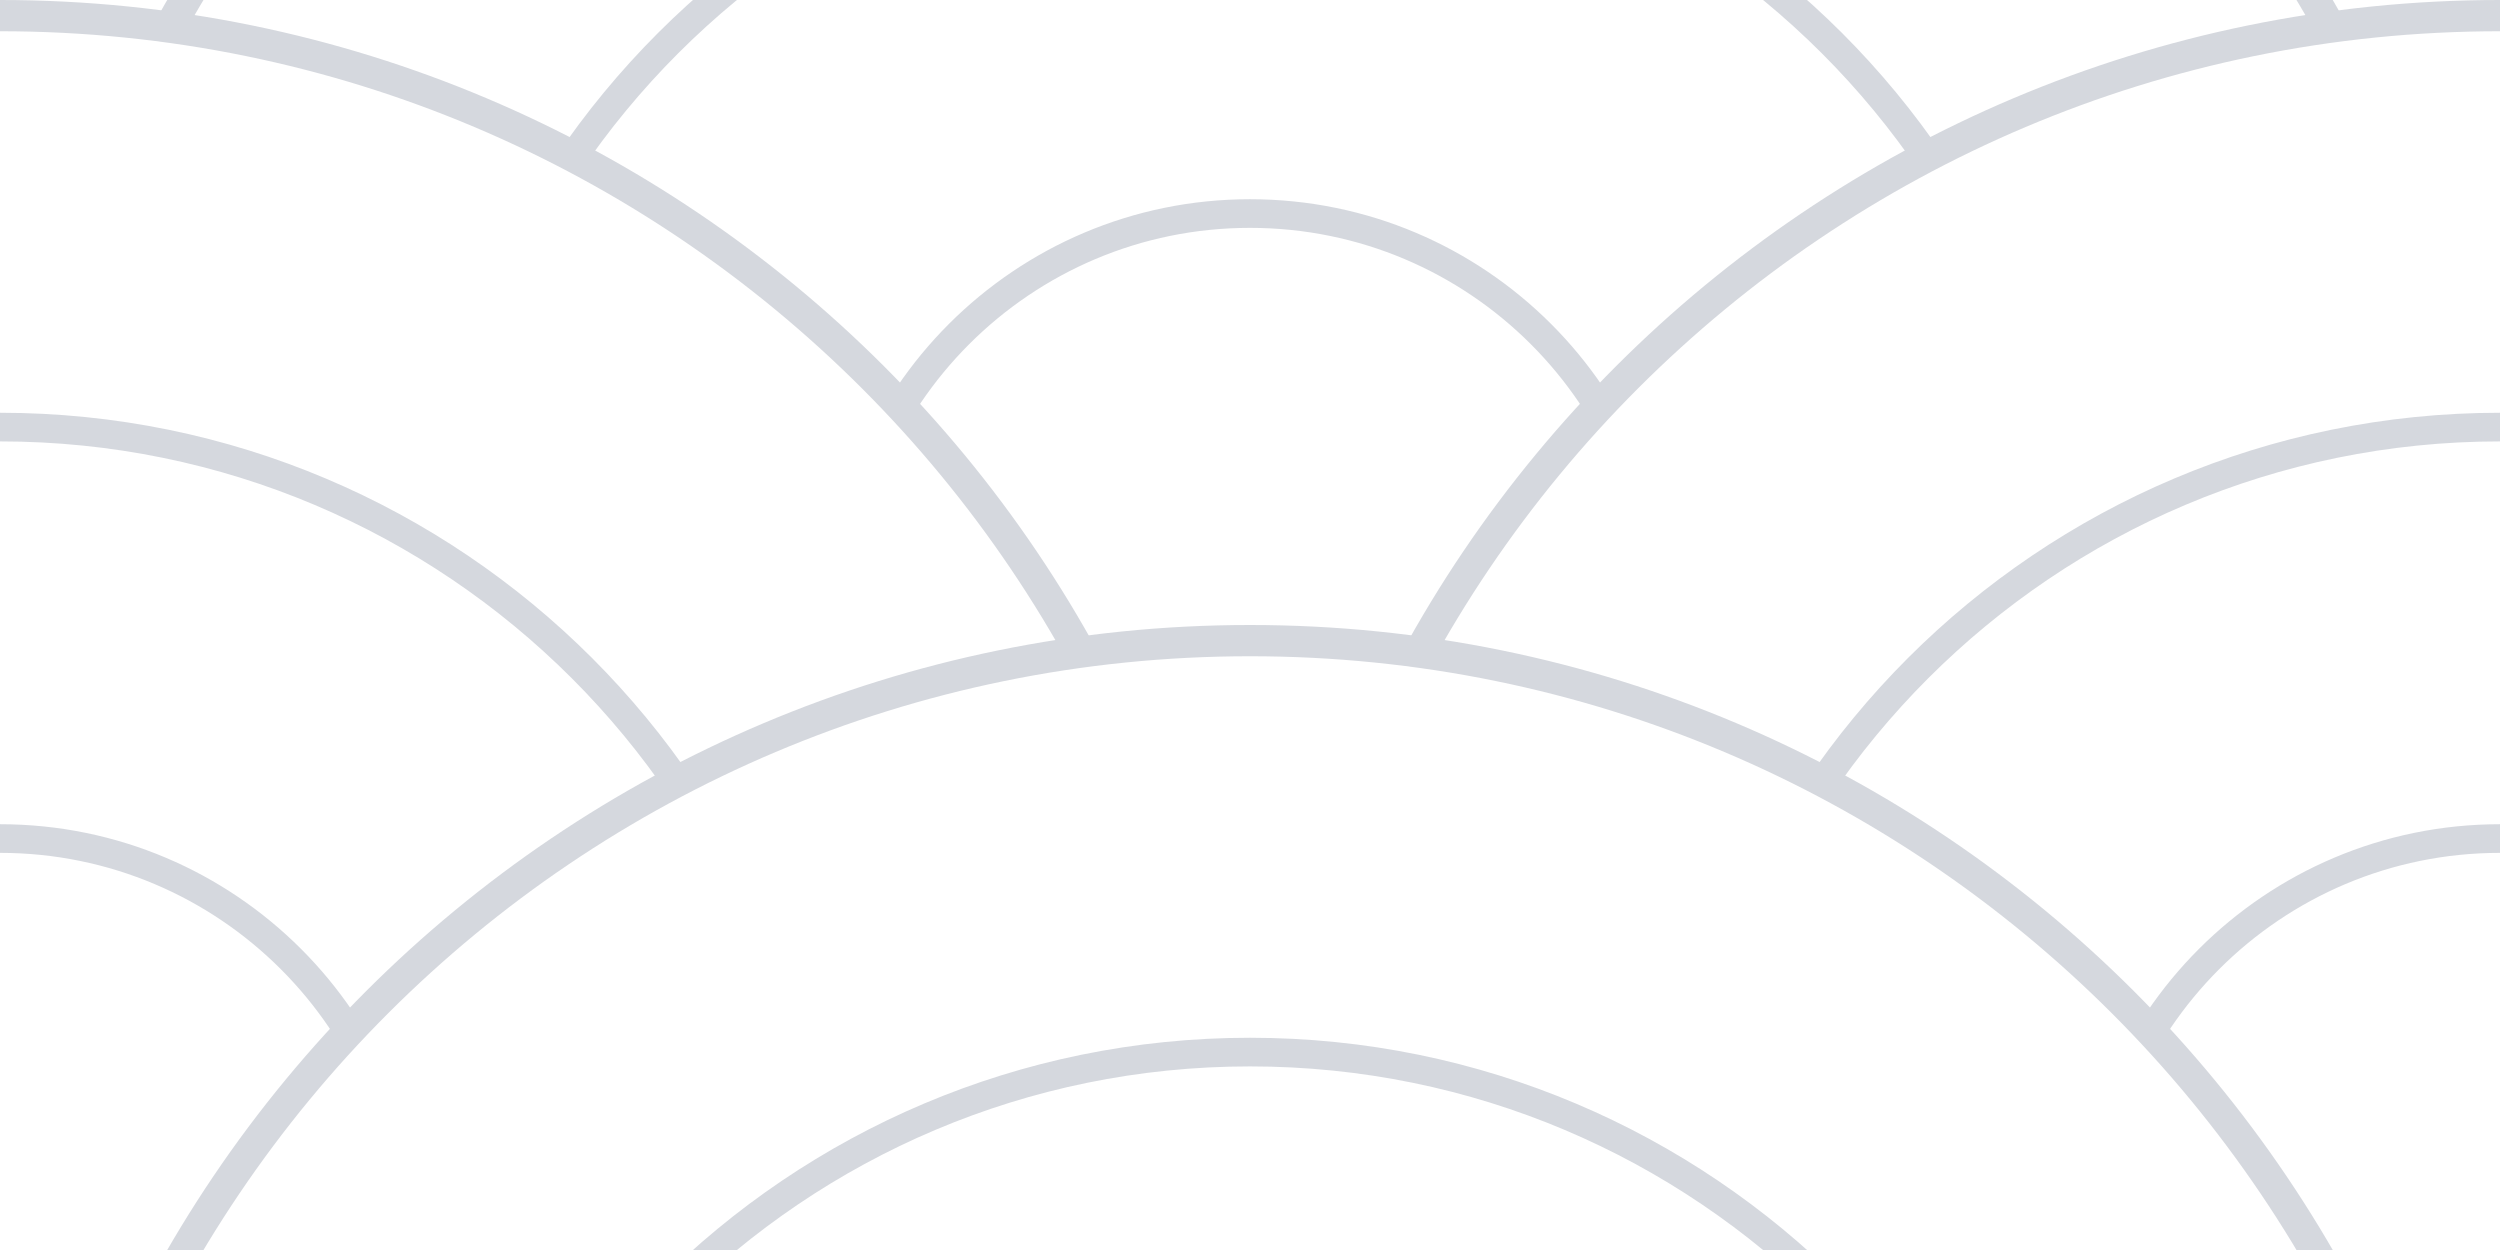
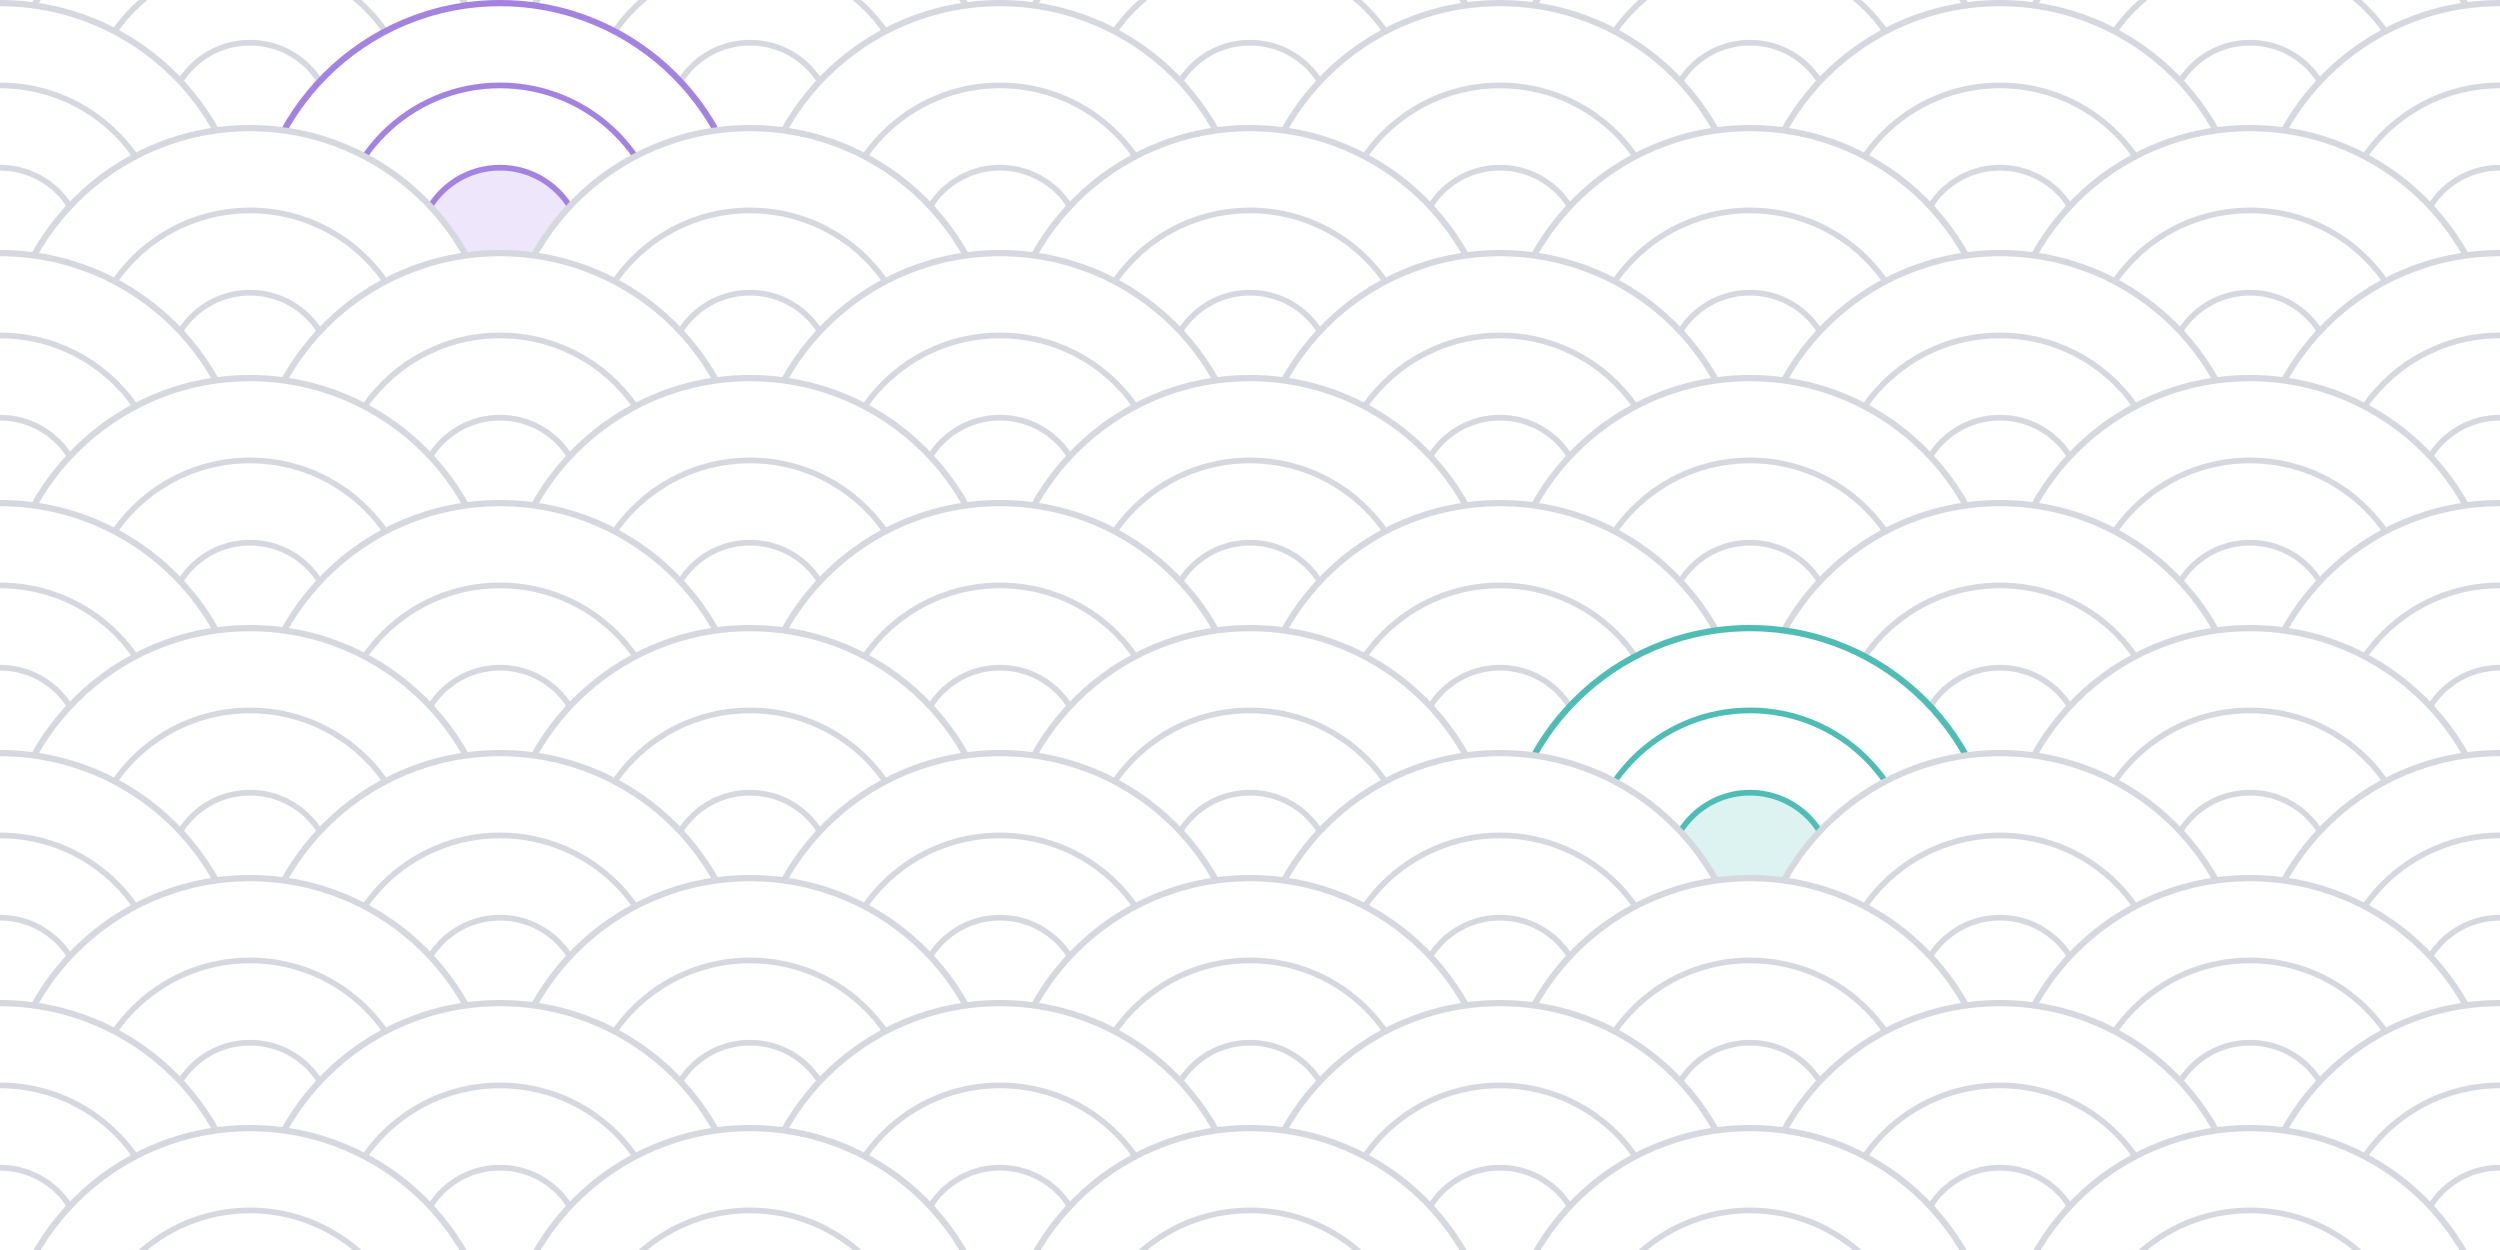
- <svg xmlns="http://www.w3.org/2000/svg" width="96" height="48" viewBox="0 0 96 48">
-   <defs>
-     <g id="v">
-       <circle r="47.4" fill="#fff" stroke="#D5D8DE" stroke-width="1.2" />
-       <circle r="31.6" fill="none" stroke="#D5D8DE" stroke-width="1.1" />
-       <circle r="15.8" fill="none" stroke="#D5D8DE" stroke-width="1.1" />
-     </g>
-   </defs>
-   <rect width="96" height="48" fill="#fff" />
-   <use href="#v" x="48" y="-24" />
-   <use href="#v" x="0" y="0" />
-   <use href="#v" x="96" y="0" />
-   <use href="#v" x="48" y="24" />
-   <use href="#v" x="0" y="48" />
-   <use href="#v" x="96" y="48" />
-   <use href="#v" x="48" y="72" />
+ <svg xmlns="http://www.w3.org/2000/svg" width="480" height="240" viewBox="0 0 480 240">
+   <rect width="480" height="240" fill="#fff" />
+   <circle cx="48" cy="-24" r="47.4" fill="#fff" stroke="#D5D8DE" stroke-width="1.2" />
+   <circle cx="48" cy="-24" r="31.6" fill="none" stroke="#D5D8DE" stroke-width="1.1" />
+   <circle cx="48" cy="-24" r="15.8" fill="none" stroke="#D5D8DE" stroke-width="1.1" />
+   <circle cx="144" cy="-24" r="47.4" fill="#fff" stroke="#D5D8DE" stroke-width="1.2" />
+   <circle cx="144" cy="-24" r="31.6" fill="none" stroke="#D5D8DE" stroke-width="1.1" />
+   <circle cx="144" cy="-24" r="15.8" fill="none" stroke="#D5D8DE" stroke-width="1.1" />
+   <circle cx="240" cy="-24" r="47.4" fill="#fff" stroke="#D5D8DE" stroke-width="1.2" />
+   <circle cx="240" cy="-24" r="31.6" fill="none" stroke="#D5D8DE" stroke-width="1.1" />
+   <circle cx="240" cy="-24" r="15.8" fill="none" stroke="#D5D8DE" stroke-width="1.1" />
+   <circle cx="336" cy="-24" r="47.4" fill="#fff" stroke="#D5D8DE" stroke-width="1.2" />
+   <circle cx="336" cy="-24" r="31.6" fill="none" stroke="#D5D8DE" stroke-width="1.1" />
+   <circle cx="336" cy="-24" r="15.8" fill="none" stroke="#D5D8DE" stroke-width="1.1" />
+   <circle cx="432" cy="-24" r="47.4" fill="#fff" stroke="#D5D8DE" stroke-width="1.2" />
+   <circle cx="432" cy="-24" r="31.6" fill="none" stroke="#D5D8DE" stroke-width="1.1" />
+   <circle cx="432" cy="-24" r="15.8" fill="none" stroke="#D5D8DE" stroke-width="1.1" />
+   <circle cx="0" cy="0" r="47.4" fill="#fff" stroke="#D5D8DE" stroke-width="1.2" />
+   <circle cx="0" cy="0" r="31.6" fill="none" stroke="#D5D8DE" stroke-width="1.1" />
+   <circle cx="0" cy="0" r="15.8" fill="none" stroke="#D5D8DE" stroke-width="1.1" />
+   <circle cx="96" cy="0" r="47.4" fill="#fff" stroke="#D5D8DE" stroke-width="1.2" />
+   <circle cx="96" cy="0" r="31.6" fill="none" stroke="#D5D8DE" stroke-width="1.1" />
+   <circle cx="96" cy="0" r="15.8" fill="none" stroke="#D5D8DE" stroke-width="1.1" />
+   <circle cx="192" cy="0" r="47.4" fill="#fff" stroke="#D5D8DE" stroke-width="1.2" />
+   <circle cx="192" cy="0" r="31.6" fill="none" stroke="#D5D8DE" stroke-width="1.1" />
+   <circle cx="192" cy="0" r="15.8" fill="none" stroke="#D5D8DE" stroke-width="1.1" />
+   <circle cx="288" cy="0" r="47.4" fill="#fff" stroke="#D5D8DE" stroke-width="1.2" />
+   <circle cx="288" cy="0" r="31.6" fill="none" stroke="#D5D8DE" stroke-width="1.1" />
+   <circle cx="288" cy="0" r="15.8" fill="none" stroke="#D5D8DE" stroke-width="1.1" />
+   <circle cx="384" cy="0" r="47.4" fill="#fff" stroke="#D5D8DE" stroke-width="1.2" />
+   <circle cx="384" cy="0" r="31.6" fill="none" stroke="#D5D8DE" stroke-width="1.1" />
+   <circle cx="384" cy="0" r="15.8" fill="none" stroke="#D5D8DE" stroke-width="1.1" />
+   <circle cx="480" cy="0" r="47.4" fill="#fff" stroke="#D5D8DE" stroke-width="1.2" />
+   <circle cx="480" cy="0" r="31.6" fill="none" stroke="#D5D8DE" stroke-width="1.1" />
+   <circle cx="480" cy="0" r="15.8" fill="none" stroke="#D5D8DE" stroke-width="1.1" />
+   <circle cx="48" cy="24" r="47.4" fill="#fff" stroke="#D5D8DE" stroke-width="1.2" />
+   <circle cx="48" cy="24" r="31.6" fill="none" stroke="#D5D8DE" stroke-width="1.1" />
+   <circle cx="48" cy="24" r="15.8" fill="none" stroke="#D5D8DE" stroke-width="1.1" />
+   <circle cx="144" cy="24" r="47.4" fill="#fff" stroke="#D5D8DE" stroke-width="1.2" />
+   <circle cx="144" cy="24" r="31.6" fill="none" stroke="#D5D8DE" stroke-width="1.1" />
+   <circle cx="144" cy="24" r="15.8" fill="none" stroke="#D5D8DE" stroke-width="1.1" />
+   <circle cx="240" cy="24" r="47.4" fill="#fff" stroke="#D5D8DE" stroke-width="1.2" />
+   <circle cx="240" cy="24" r="31.6" fill="none" stroke="#D5D8DE" stroke-width="1.1" />
+   <circle cx="240" cy="24" r="15.8" fill="none" stroke="#D5D8DE" stroke-width="1.1" />
+   <circle cx="336" cy="24" r="47.4" fill="#fff" stroke="#D5D8DE" stroke-width="1.2" />
+   <circle cx="336" cy="24" r="31.6" fill="none" stroke="#D5D8DE" stroke-width="1.1" />
+   <circle cx="336" cy="24" r="15.8" fill="none" stroke="#D5D8DE" stroke-width="1.1" />
+   <circle cx="432" cy="24" r="47.4" fill="#fff" stroke="#D5D8DE" stroke-width="1.2" />
+   <circle cx="432" cy="24" r="31.6" fill="none" stroke="#D5D8DE" stroke-width="1.1" />
+   <circle cx="432" cy="24" r="15.8" fill="none" stroke="#D5D8DE" stroke-width="1.1" />
+   <circle cx="0" cy="48" r="47.4" fill="#fff" stroke="#D5D8DE" stroke-width="1.2" />
+   <circle cx="0" cy="48" r="31.6" fill="none" stroke="#D5D8DE" stroke-width="1.1" />
+   <circle cx="0" cy="48" r="15.8" fill="none" stroke="#D5D8DE" stroke-width="1.1" />
+   <circle cx="96" cy="48" r="47.4" fill="#fff" stroke="#A483E0" stroke-width="1.2" />
+   <circle cx="96" cy="48" r="31.6" fill="none" stroke="#A483E0" stroke-width="1.1" />
+   <circle cx="96" cy="48" r="15.8" fill="#EEE6FB" stroke="#A483E0" stroke-width="1.1" />
+   <circle cx="192" cy="48" r="47.4" fill="#fff" stroke="#D5D8DE" stroke-width="1.2" />
+   <circle cx="192" cy="48" r="31.6" fill="none" stroke="#D5D8DE" stroke-width="1.1" />
+   <circle cx="192" cy="48" r="15.8" fill="none" stroke="#D5D8DE" stroke-width="1.1" />
+   <circle cx="288" cy="48" r="47.4" fill="#fff" stroke="#D5D8DE" stroke-width="1.2" />
+   <circle cx="288" cy="48" r="31.6" fill="none" stroke="#D5D8DE" stroke-width="1.1" />
+   <circle cx="288" cy="48" r="15.8" fill="none" stroke="#D5D8DE" stroke-width="1.1" />
+   <circle cx="384" cy="48" r="47.4" fill="#fff" stroke="#D5D8DE" stroke-width="1.2" />
+   <circle cx="384" cy="48" r="31.6" fill="none" stroke="#D5D8DE" stroke-width="1.1" />
+   <circle cx="384" cy="48" r="15.8" fill="none" stroke="#D5D8DE" stroke-width="1.1" />
+   <circle cx="480" cy="48" r="47.4" fill="#fff" stroke="#D5D8DE" stroke-width="1.2" />
+   <circle cx="480" cy="48" r="31.6" fill="none" stroke="#D5D8DE" stroke-width="1.1" />
+   <circle cx="480" cy="48" r="15.8" fill="none" stroke="#D5D8DE" stroke-width="1.1" />
+   <circle cx="48" cy="72" r="47.4" fill="#fff" stroke="#D5D8DE" stroke-width="1.2" />
+   <circle cx="48" cy="72" r="31.6" fill="none" stroke="#D5D8DE" stroke-width="1.1" />
+   <circle cx="48" cy="72" r="15.8" fill="none" stroke="#D5D8DE" stroke-width="1.1" />
+   <circle cx="144" cy="72" r="47.4" fill="#fff" stroke="#D5D8DE" stroke-width="1.2" />
+   <circle cx="144" cy="72" r="31.6" fill="none" stroke="#D5D8DE" stroke-width="1.1" />
+   <circle cx="144" cy="72" r="15.8" fill="none" stroke="#D5D8DE" stroke-width="1.1" />
+   <circle cx="240" cy="72" r="47.4" fill="#fff" stroke="#D5D8DE" stroke-width="1.2" />
+   <circle cx="240" cy="72" r="31.6" fill="none" stroke="#D5D8DE" stroke-width="1.1" />
+   <circle cx="240" cy="72" r="15.8" fill="none" stroke="#D5D8DE" stroke-width="1.1" />
+   <circle cx="336" cy="72" r="47.4" fill="#fff" stroke="#D5D8DE" stroke-width="1.2" />
+   <circle cx="336" cy="72" r="31.6" fill="none" stroke="#D5D8DE" stroke-width="1.1" />
+   <circle cx="336" cy="72" r="15.8" fill="none" stroke="#D5D8DE" stroke-width="1.1" />
+   <circle cx="432" cy="72" r="47.4" fill="#fff" stroke="#D5D8DE" stroke-width="1.2" />
+   <circle cx="432" cy="72" r="31.6" fill="none" stroke="#D5D8DE" stroke-width="1.1" />
+   <circle cx="432" cy="72" r="15.8" fill="none" stroke="#D5D8DE" stroke-width="1.1" />
+   <circle cx="0" cy="96" r="47.4" fill="#fff" stroke="#D5D8DE" stroke-width="1.2" />
+   <circle cx="0" cy="96" r="31.6" fill="none" stroke="#D5D8DE" stroke-width="1.1" />
+   <circle cx="0" cy="96" r="15.8" fill="none" stroke="#D5D8DE" stroke-width="1.1" />
+   <circle cx="96" cy="96" r="47.4" fill="#fff" stroke="#D5D8DE" stroke-width="1.2" />
+   <circle cx="96" cy="96" r="31.6" fill="none" stroke="#D5D8DE" stroke-width="1.1" />
+   <circle cx="96" cy="96" r="15.8" fill="none" stroke="#D5D8DE" stroke-width="1.1" />
+   <circle cx="192" cy="96" r="47.4" fill="#fff" stroke="#D5D8DE" stroke-width="1.2" />
+   <circle cx="192" cy="96" r="31.6" fill="none" stroke="#D5D8DE" stroke-width="1.1" />
+   <circle cx="192" cy="96" r="15.8" fill="none" stroke="#D5D8DE" stroke-width="1.1" />
+   <circle cx="288" cy="96" r="47.4" fill="#fff" stroke="#D5D8DE" stroke-width="1.2" />
+   <circle cx="288" cy="96" r="31.6" fill="none" stroke="#D5D8DE" stroke-width="1.1" />
+   <circle cx="288" cy="96" r="15.8" fill="none" stroke="#D5D8DE" stroke-width="1.1" />
+   <circle cx="384" cy="96" r="47.4" fill="#fff" stroke="#D5D8DE" stroke-width="1.2" />
+   <circle cx="384" cy="96" r="31.6" fill="none" stroke="#D5D8DE" stroke-width="1.1" />
+   <circle cx="384" cy="96" r="15.8" fill="none" stroke="#D5D8DE" stroke-width="1.1" />
+   <circle cx="480" cy="96" r="47.4" fill="#fff" stroke="#D5D8DE" stroke-width="1.2" />
+   <circle cx="480" cy="96" r="31.6" fill="none" stroke="#D5D8DE" stroke-width="1.1" />
+   <circle cx="480" cy="96" r="15.8" fill="none" stroke="#D5D8DE" stroke-width="1.1" />
+   <circle cx="48" cy="120" r="47.4" fill="#fff" stroke="#D5D8DE" stroke-width="1.2" />
+   <circle cx="48" cy="120" r="31.6" fill="none" stroke="#D5D8DE" stroke-width="1.1" />
+   <circle cx="48" cy="120" r="15.8" fill="none" stroke="#D5D8DE" stroke-width="1.1" />
+   <circle cx="144" cy="120" r="47.4" fill="#fff" stroke="#D5D8DE" stroke-width="1.2" />
+   <circle cx="144" cy="120" r="31.6" fill="none" stroke="#D5D8DE" stroke-width="1.1" />
+   <circle cx="144" cy="120" r="15.8" fill="none" stroke="#D5D8DE" stroke-width="1.1" />
+   <circle cx="240" cy="120" r="47.4" fill="#fff" stroke="#D5D8DE" stroke-width="1.2" />
+   <circle cx="240" cy="120" r="31.6" fill="none" stroke="#D5D8DE" stroke-width="1.1" />
+   <circle cx="240" cy="120" r="15.8" fill="none" stroke="#D5D8DE" stroke-width="1.1" />
+   <circle cx="336" cy="120" r="47.4" fill="#fff" stroke="#D5D8DE" stroke-width="1.2" />
+   <circle cx="336" cy="120" r="31.6" fill="none" stroke="#D5D8DE" stroke-width="1.1" />
+   <circle cx="336" cy="120" r="15.8" fill="none" stroke="#D5D8DE" stroke-width="1.1" />
+   <circle cx="432" cy="120" r="47.4" fill="#fff" stroke="#D5D8DE" stroke-width="1.2" />
+   <circle cx="432" cy="120" r="31.6" fill="none" stroke="#D5D8DE" stroke-width="1.1" />
+   <circle cx="432" cy="120" r="15.8" fill="none" stroke="#D5D8DE" stroke-width="1.1" />
+   <circle cx="0" cy="144" r="47.4" fill="#fff" stroke="#D5D8DE" stroke-width="1.2" />
+   <circle cx="0" cy="144" r="31.6" fill="none" stroke="#D5D8DE" stroke-width="1.1" />
+   <circle cx="0" cy="144" r="15.8" fill="none" stroke="#D5D8DE" stroke-width="1.1" />
+   <circle cx="96" cy="144" r="47.4" fill="#fff" stroke="#D5D8DE" stroke-width="1.2" />
+   <circle cx="96" cy="144" r="31.6" fill="none" stroke="#D5D8DE" stroke-width="1.1" />
+   <circle cx="96" cy="144" r="15.8" fill="none" stroke="#D5D8DE" stroke-width="1.1" />
+   <circle cx="192" cy="144" r="47.4" fill="#fff" stroke="#D5D8DE" stroke-width="1.2" />
+   <circle cx="192" cy="144" r="31.6" fill="none" stroke="#D5D8DE" stroke-width="1.1" />
+   <circle cx="192" cy="144" r="15.8" fill="none" stroke="#D5D8DE" stroke-width="1.1" />
+   <circle cx="288" cy="144" r="47.4" fill="#fff" stroke="#D5D8DE" stroke-width="1.2" />
+   <circle cx="288" cy="144" r="31.6" fill="none" stroke="#D5D8DE" stroke-width="1.1" />
+   <circle cx="288" cy="144" r="15.8" fill="none" stroke="#D5D8DE" stroke-width="1.1" />
+   <circle cx="384" cy="144" r="47.4" fill="#fff" stroke="#D5D8DE" stroke-width="1.2" />
+   <circle cx="384" cy="144" r="31.6" fill="none" stroke="#D5D8DE" stroke-width="1.1" />
+   <circle cx="384" cy="144" r="15.8" fill="none" stroke="#D5D8DE" stroke-width="1.1" />
+   <circle cx="480" cy="144" r="47.4" fill="#fff" stroke="#D5D8DE" stroke-width="1.2" />
+   <circle cx="480" cy="144" r="31.6" fill="none" stroke="#D5D8DE" stroke-width="1.1" />
+   <circle cx="480" cy="144" r="15.8" fill="none" stroke="#D5D8DE" stroke-width="1.1" />
+   <circle cx="48" cy="168" r="47.4" fill="#fff" stroke="#D5D8DE" stroke-width="1.2" />
+   <circle cx="48" cy="168" r="31.6" fill="none" stroke="#D5D8DE" stroke-width="1.1" />
+   <circle cx="48" cy="168" r="15.8" fill="none" stroke="#D5D8DE" stroke-width="1.1" />
+   <circle cx="144" cy="168" r="47.4" fill="#fff" stroke="#D5D8DE" stroke-width="1.2" />
+   <circle cx="144" cy="168" r="31.6" fill="none" stroke="#D5D8DE" stroke-width="1.1" />
+   <circle cx="144" cy="168" r="15.8" fill="none" stroke="#D5D8DE" stroke-width="1.1" />
+   <circle cx="240" cy="168" r="47.4" fill="#fff" stroke="#D5D8DE" stroke-width="1.2" />
+   <circle cx="240" cy="168" r="31.6" fill="none" stroke="#D5D8DE" stroke-width="1.1" />
+   <circle cx="240" cy="168" r="15.8" fill="none" stroke="#D5D8DE" stroke-width="1.1" />
+   <circle cx="336" cy="168" r="47.4" fill="#fff" stroke="#4FBDB5" stroke-width="1.2" />
+   <circle cx="336" cy="168" r="31.6" fill="none" stroke="#4FBDB5" stroke-width="1.1" />
+   <circle cx="336" cy="168" r="15.8" fill="#DDF3F1" stroke="#4FBDB5" stroke-width="1.1" />
+   <circle cx="432" cy="168" r="47.4" fill="#fff" stroke="#D5D8DE" stroke-width="1.2" />
+   <circle cx="432" cy="168" r="31.6" fill="none" stroke="#D5D8DE" stroke-width="1.1" />
+   <circle cx="432" cy="168" r="15.8" fill="none" stroke="#D5D8DE" stroke-width="1.1" />
+   <circle cx="0" cy="192" r="47.4" fill="#fff" stroke="#D5D8DE" stroke-width="1.2" />
+   <circle cx="0" cy="192" r="31.6" fill="none" stroke="#D5D8DE" stroke-width="1.1" />
+   <circle cx="0" cy="192" r="15.8" fill="none" stroke="#D5D8DE" stroke-width="1.1" />
+   <circle cx="96" cy="192" r="47.4" fill="#fff" stroke="#D5D8DE" stroke-width="1.2" />
+   <circle cx="96" cy="192" r="31.6" fill="none" stroke="#D5D8DE" stroke-width="1.1" />
+   <circle cx="96" cy="192" r="15.8" fill="none" stroke="#D5D8DE" stroke-width="1.1" />
+   <circle cx="192" cy="192" r="47.4" fill="#fff" stroke="#D5D8DE" stroke-width="1.2" />
+   <circle cx="192" cy="192" r="31.6" fill="none" stroke="#D5D8DE" stroke-width="1.1" />
+   <circle cx="192" cy="192" r="15.8" fill="none" stroke="#D5D8DE" stroke-width="1.1" />
+   <circle cx="288" cy="192" r="47.4" fill="#fff" stroke="#D5D8DE" stroke-width="1.2" />
+   <circle cx="288" cy="192" r="31.6" fill="none" stroke="#D5D8DE" stroke-width="1.1" />
+   <circle cx="288" cy="192" r="15.8" fill="none" stroke="#D5D8DE" stroke-width="1.1" />
+   <circle cx="384" cy="192" r="47.4" fill="#fff" stroke="#D5D8DE" stroke-width="1.2" />
+   <circle cx="384" cy="192" r="31.6" fill="none" stroke="#D5D8DE" stroke-width="1.1" />
+   <circle cx="384" cy="192" r="15.8" fill="none" stroke="#D5D8DE" stroke-width="1.1" />
+   <circle cx="480" cy="192" r="47.4" fill="#fff" stroke="#D5D8DE" stroke-width="1.2" />
+   <circle cx="480" cy="192" r="31.6" fill="none" stroke="#D5D8DE" stroke-width="1.1" />
+   <circle cx="480" cy="192" r="15.8" fill="none" stroke="#D5D8DE" stroke-width="1.1" />
+   <circle cx="48" cy="216" r="47.4" fill="#fff" stroke="#D5D8DE" stroke-width="1.2" />
+   <circle cx="48" cy="216" r="31.6" fill="none" stroke="#D5D8DE" stroke-width="1.1" />
+   <circle cx="48" cy="216" r="15.8" fill="none" stroke="#D5D8DE" stroke-width="1.1" />
+   <circle cx="144" cy="216" r="47.4" fill="#fff" stroke="#D5D8DE" stroke-width="1.2" />
+   <circle cx="144" cy="216" r="31.6" fill="none" stroke="#D5D8DE" stroke-width="1.1" />
+   <circle cx="144" cy="216" r="15.8" fill="none" stroke="#D5D8DE" stroke-width="1.1" />
+   <circle cx="240" cy="216" r="47.4" fill="#fff" stroke="#D5D8DE" stroke-width="1.2" />
+   <circle cx="240" cy="216" r="31.6" fill="none" stroke="#D5D8DE" stroke-width="1.1" />
+   <circle cx="240" cy="216" r="15.8" fill="none" stroke="#D5D8DE" stroke-width="1.1" />
+   <circle cx="336" cy="216" r="47.4" fill="#fff" stroke="#D5D8DE" stroke-width="1.2" />
+   <circle cx="336" cy="216" r="31.6" fill="none" stroke="#D5D8DE" stroke-width="1.1" />
+   <circle cx="336" cy="216" r="15.8" fill="none" stroke="#D5D8DE" stroke-width="1.1" />
+   <circle cx="432" cy="216" r="47.4" fill="#fff" stroke="#D5D8DE" stroke-width="1.2" />
+   <circle cx="432" cy="216" r="31.6" fill="none" stroke="#D5D8DE" stroke-width="1.1" />
+   <circle cx="432" cy="216" r="15.8" fill="none" stroke="#D5D8DE" stroke-width="1.1" />
+   <circle cx="0" cy="240" r="47.4" fill="#fff" stroke="#D5D8DE" stroke-width="1.2" />
+   <circle cx="0" cy="240" r="31.6" fill="none" stroke="#D5D8DE" stroke-width="1.1" />
+   <circle cx="0" cy="240" r="15.8" fill="none" stroke="#D5D8DE" stroke-width="1.1" />
+   <circle cx="96" cy="240" r="47.4" fill="#fff" stroke="#D5D8DE" stroke-width="1.2" />
+   <circle cx="96" cy="240" r="31.6" fill="none" stroke="#D5D8DE" stroke-width="1.1" />
+   <circle cx="96" cy="240" r="15.8" fill="none" stroke="#D5D8DE" stroke-width="1.1" />
+   <circle cx="192" cy="240" r="47.4" fill="#fff" stroke="#D5D8DE" stroke-width="1.2" />
+   <circle cx="192" cy="240" r="31.6" fill="none" stroke="#D5D8DE" stroke-width="1.1" />
+   <circle cx="192" cy="240" r="15.8" fill="none" stroke="#D5D8DE" stroke-width="1.1" />
+   <circle cx="288" cy="240" r="47.4" fill="#fff" stroke="#D5D8DE" stroke-width="1.2" />
+   <circle cx="288" cy="240" r="31.6" fill="none" stroke="#D5D8DE" stroke-width="1.1" />
+   <circle cx="288" cy="240" r="15.8" fill="none" stroke="#D5D8DE" stroke-width="1.1" />
+   <circle cx="384" cy="240" r="47.4" fill="#fff" stroke="#D5D8DE" stroke-width="1.2" />
+   <circle cx="384" cy="240" r="31.6" fill="none" stroke="#D5D8DE" stroke-width="1.1" />
+   <circle cx="384" cy="240" r="15.8" fill="none" stroke="#D5D8DE" stroke-width="1.1" />
+   <circle cx="480" cy="240" r="47.4" fill="#fff" stroke="#D5D8DE" stroke-width="1.2" />
+   <circle cx="480" cy="240" r="31.6" fill="none" stroke="#D5D8DE" stroke-width="1.1" />
+   <circle cx="480" cy="240" r="15.8" fill="none" stroke="#D5D8DE" stroke-width="1.1" />
+   <circle cx="48" cy="264" r="47.4" fill="#fff" stroke="#D5D8DE" stroke-width="1.2" />
+   <circle cx="48" cy="264" r="31.6" fill="none" stroke="#D5D8DE" stroke-width="1.1" />
+   <circle cx="48" cy="264" r="15.8" fill="none" stroke="#D5D8DE" stroke-width="1.1" />
+   <circle cx="144" cy="264" r="47.4" fill="#fff" stroke="#D5D8DE" stroke-width="1.2" />
+   <circle cx="144" cy="264" r="31.6" fill="none" stroke="#D5D8DE" stroke-width="1.1" />
+   <circle cx="144" cy="264" r="15.8" fill="none" stroke="#D5D8DE" stroke-width="1.1" />
+   <circle cx="240" cy="264" r="47.4" fill="#fff" stroke="#D5D8DE" stroke-width="1.2" />
+   <circle cx="240" cy="264" r="31.6" fill="none" stroke="#D5D8DE" stroke-width="1.1" />
+   <circle cx="240" cy="264" r="15.8" fill="none" stroke="#D5D8DE" stroke-width="1.1" />
+   <circle cx="336" cy="264" r="47.4" fill="#fff" stroke="#D5D8DE" stroke-width="1.2" />
+   <circle cx="336" cy="264" r="31.6" fill="none" stroke="#D5D8DE" stroke-width="1.1" />
+   <circle cx="336" cy="264" r="15.8" fill="none" stroke="#D5D8DE" stroke-width="1.1" />
+   <circle cx="432" cy="264" r="47.4" fill="#fff" stroke="#D5D8DE" stroke-width="1.2" />
+   <circle cx="432" cy="264" r="31.6" fill="none" stroke="#D5D8DE" stroke-width="1.1" />
+   <circle cx="432" cy="264" r="15.8" fill="none" stroke="#D5D8DE" stroke-width="1.1" />
</svg>
